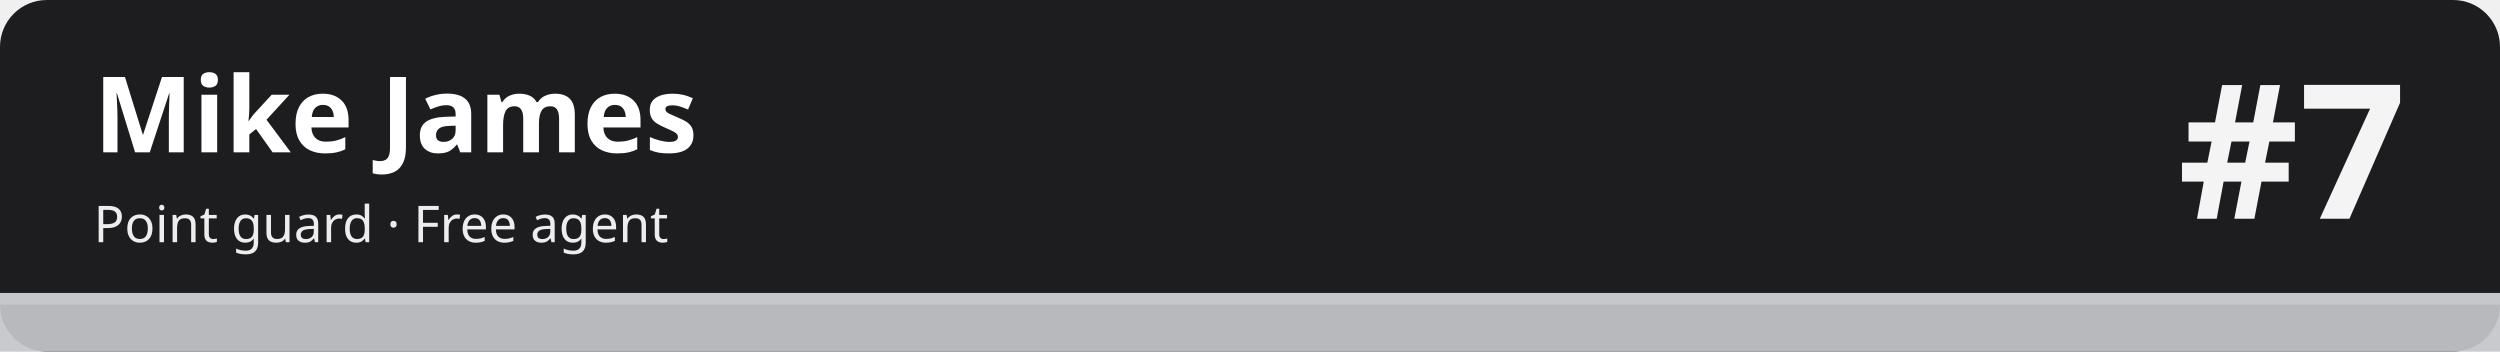
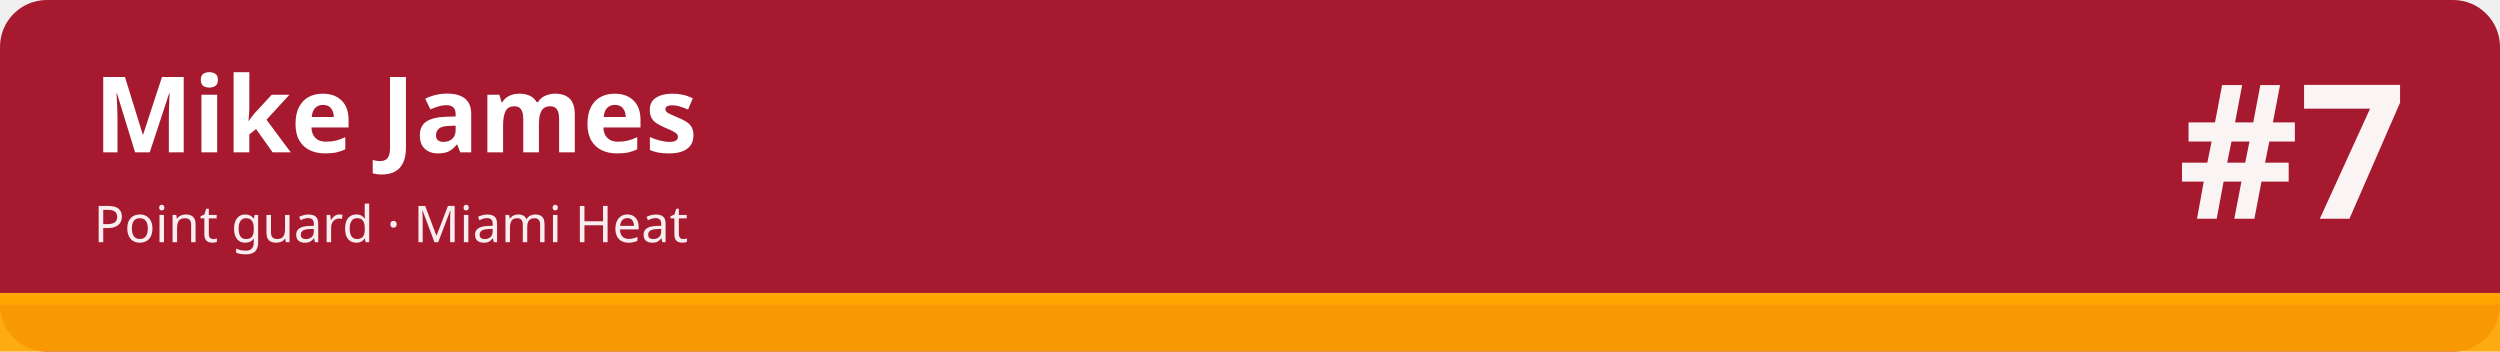
<svg xmlns="http://www.w3.org/2000/svg" width="1280" height="180" viewBox="0 0 1280 180" role="img" aria-labelledby="t d">
-   <rect width="1280" height="180" rx="24" fill="#1d1d1f" />
-   <rect x="0" y="150" width="1280" height="30" fill="#c5c7cb" fill-opacity=".92" />
-   <rect x="0" y="150" width="1280" height="6" fill="#c5c7cb" />
+   <rect width="1280" height="180" rx="24" fill="#a6192e" />
+   <rect x="0" y="150" width="1280" height="30" fill="#ffa400" fill-opacity=".92" />
+   <rect x="0" y="150" width="1280" height="6" fill="#ffa400" />
  <text x="48" y="78" font-family="sans-serif" font-size="54" font-weight="700" fill="#ffffff">Mike James</text>
-   <text x="48" y="124" font-family="sans-serif" font-size="26" fill="#ffffff" fill-opacity=".92">Point guard · Free agent</text>
+   <text x="48" y="124" font-family="sans-serif" font-size="26" fill="#ffffff" fill-opacity=".92">Point guard · Miami Heat</text>
  <text x="1232" y="112" font-family="sans-serif" font-size="96" font-weight="800" fill="#ffffff" fill-opacity=".95" text-anchor="end">#7</text>
</svg>
